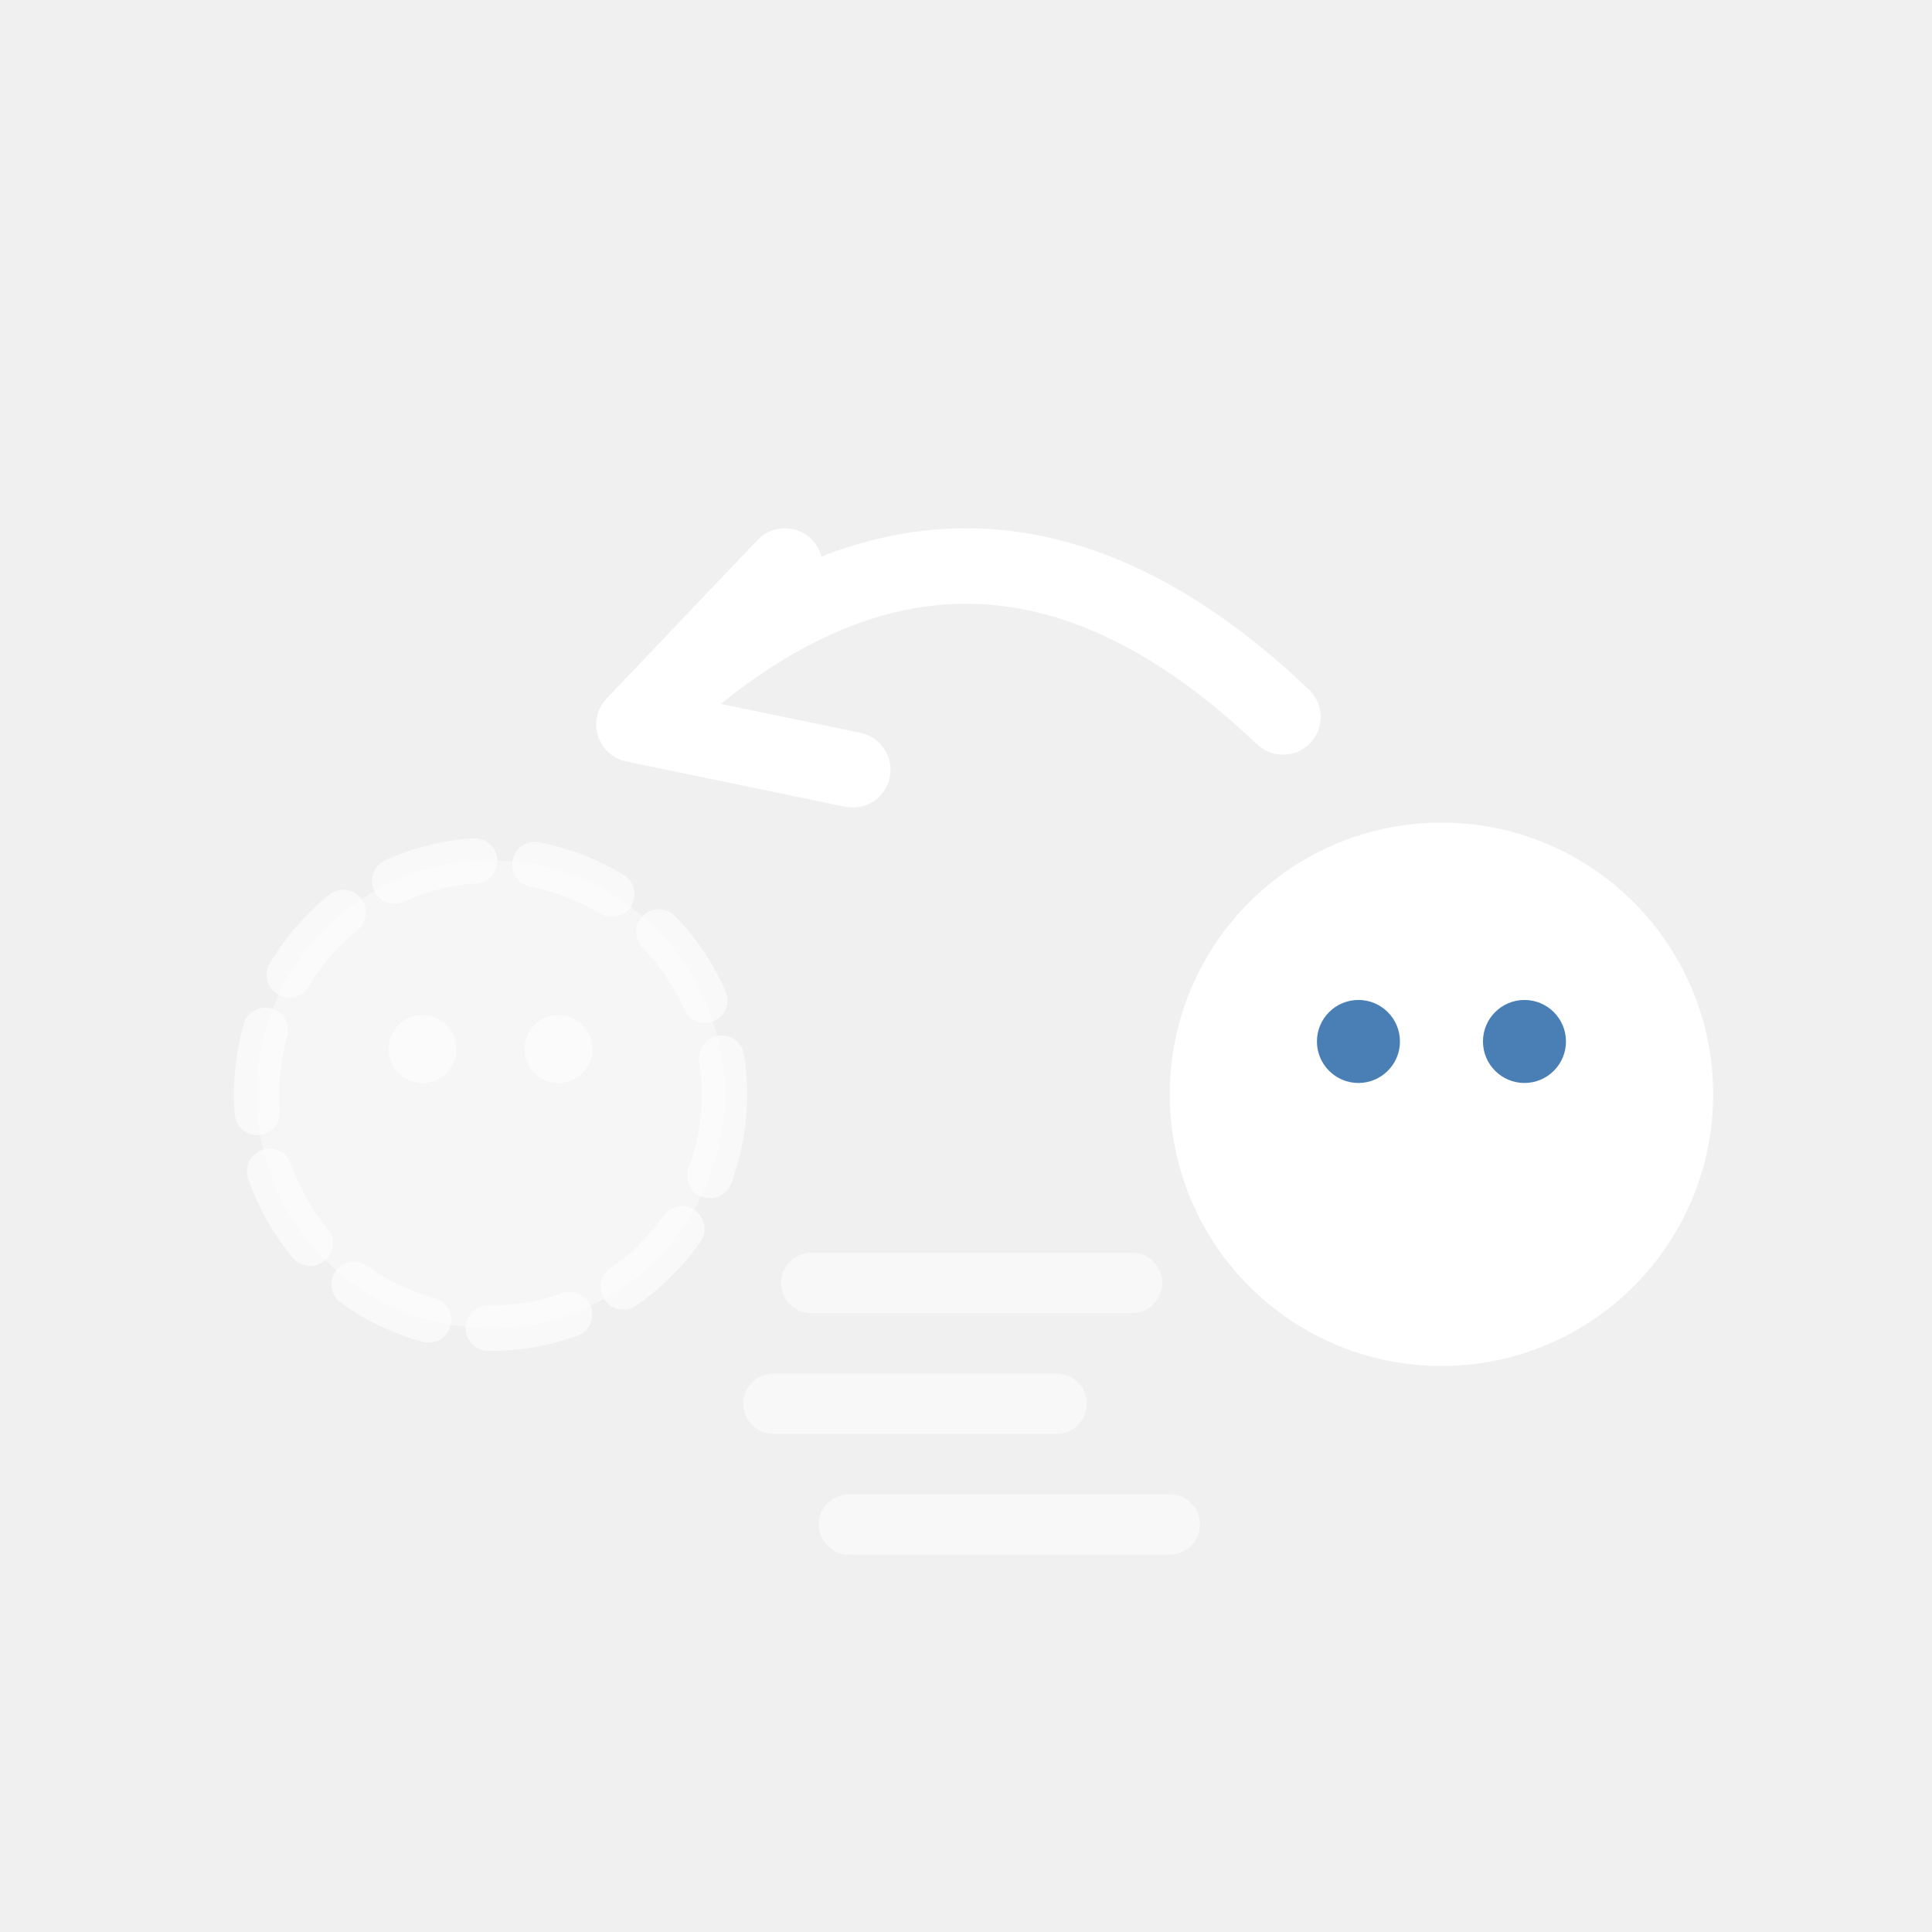
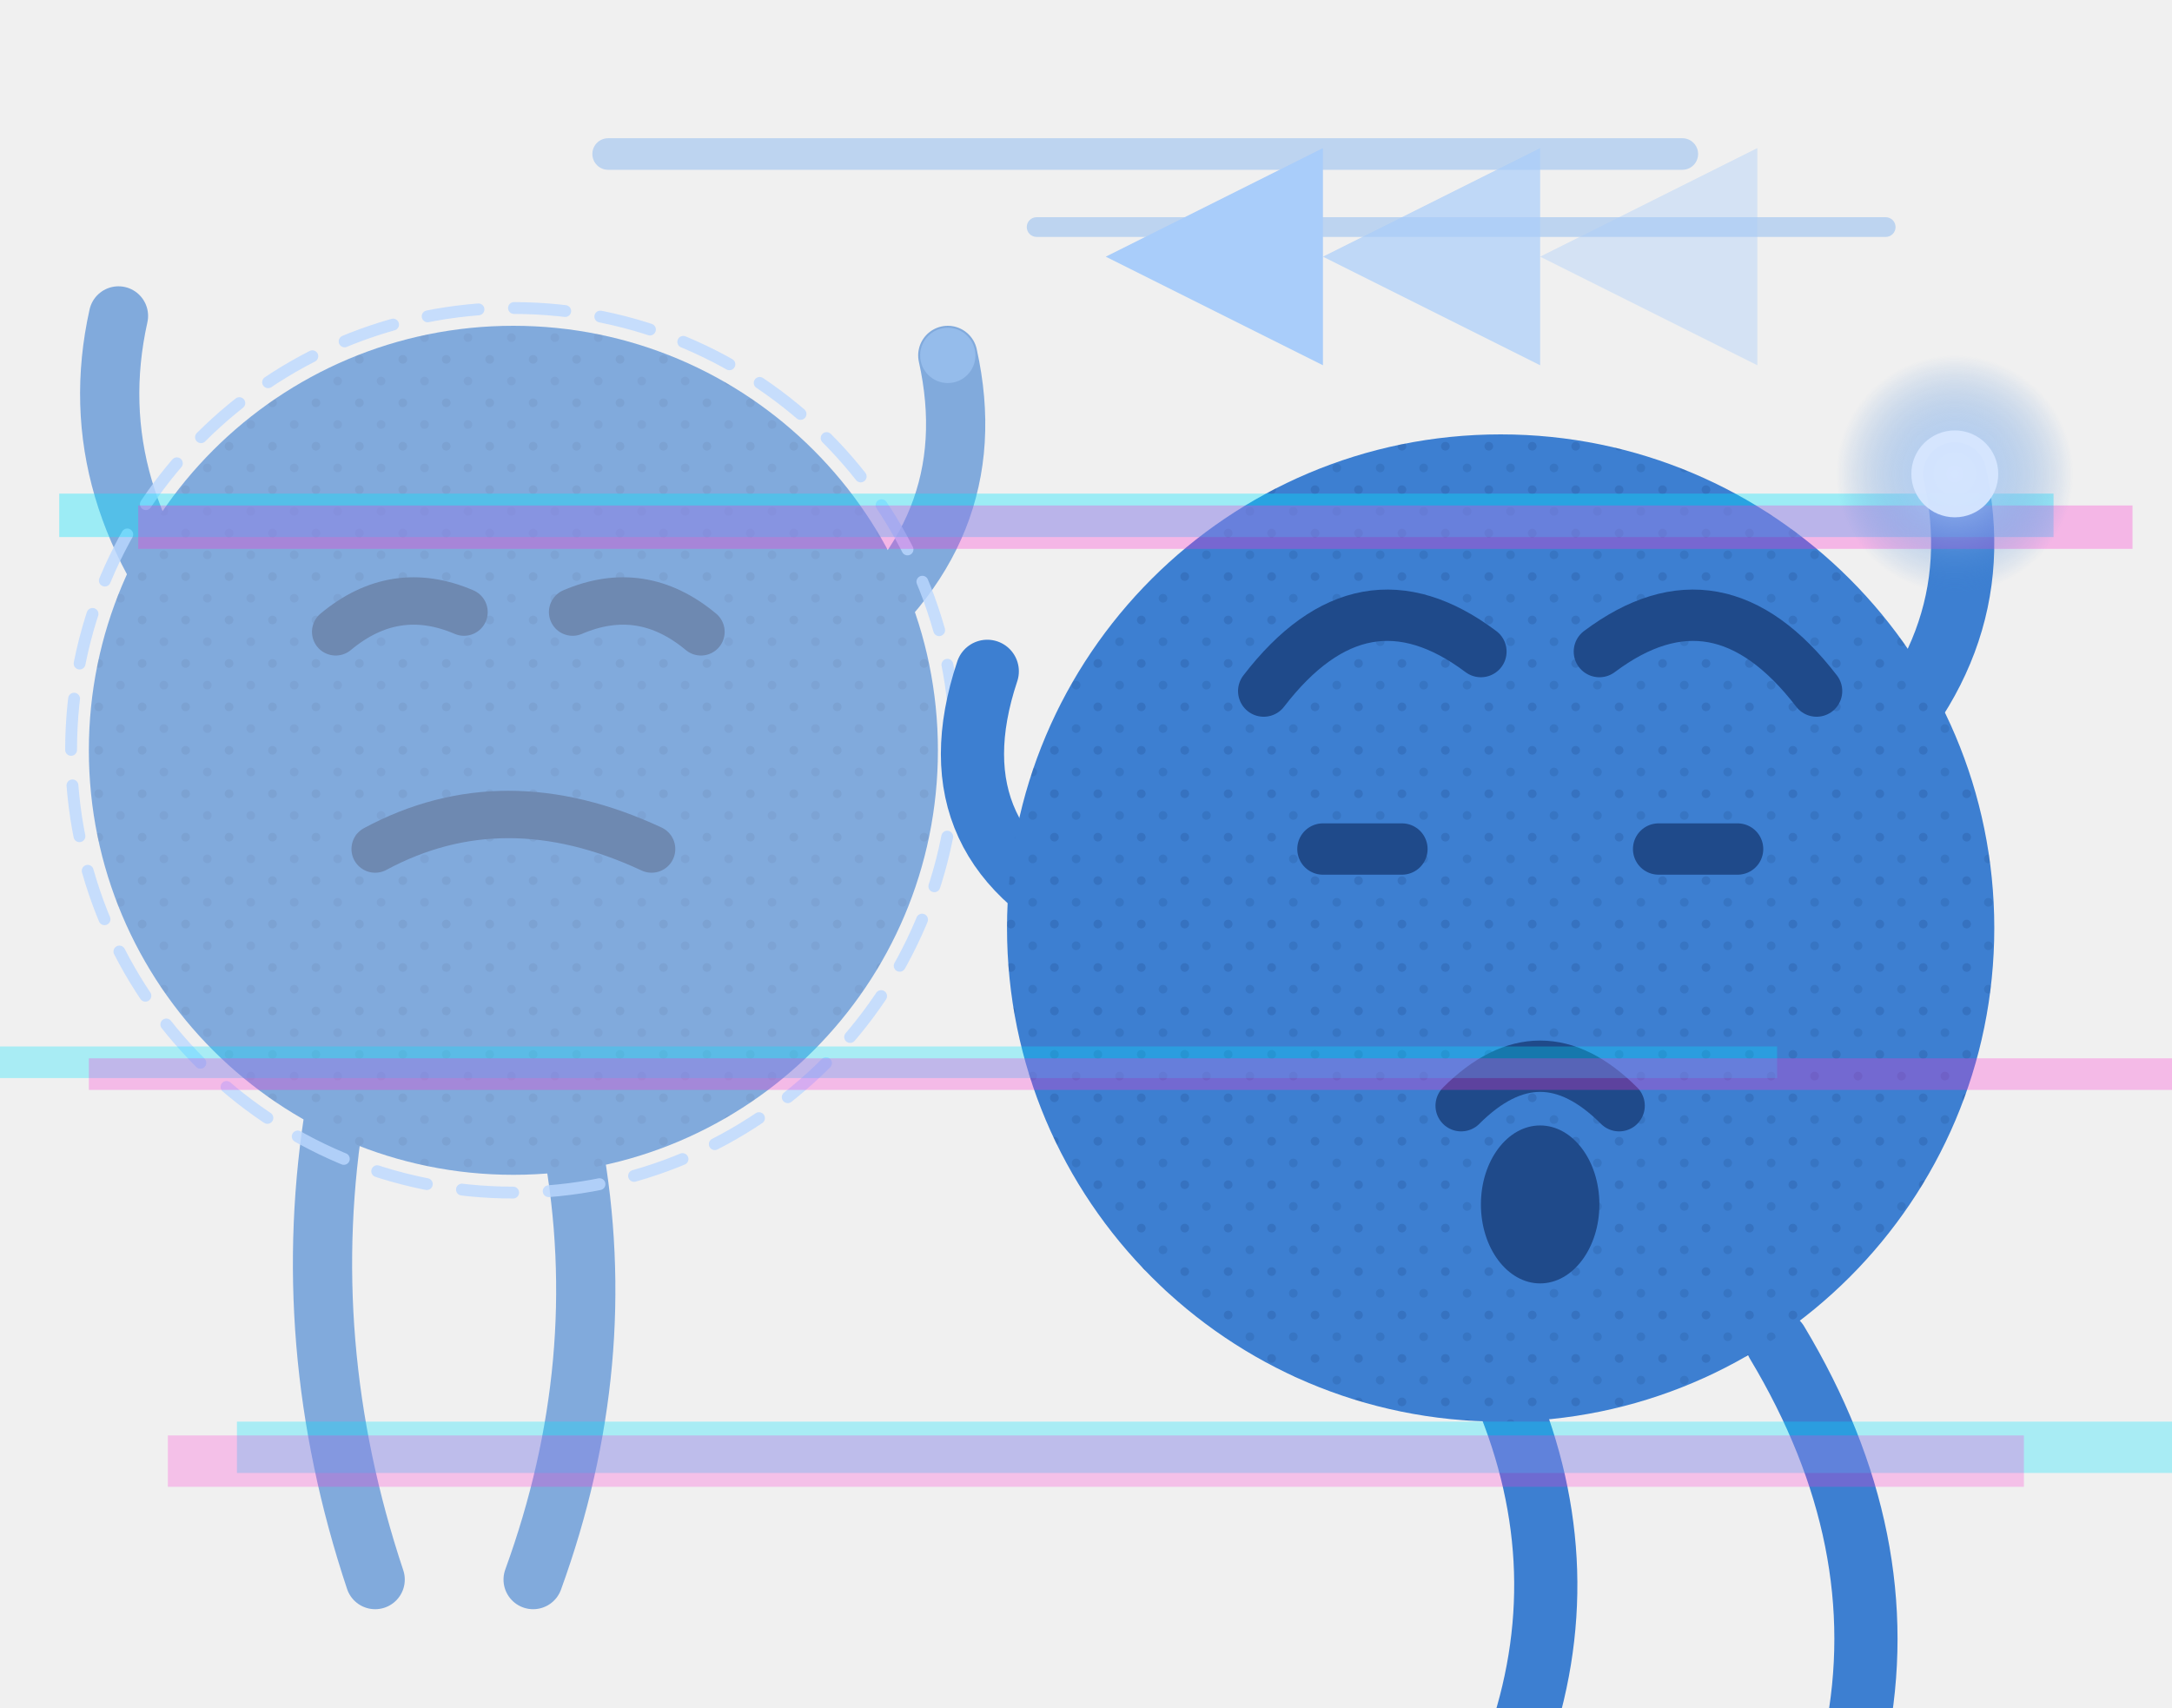
- <svg xmlns="http://www.w3.org/2000/svg" width="512" height="512" viewBox="0 0 512 512">
-   <circle cx="130" cy="290" r="62" fill="#fff" fill-opacity="0.4" stroke="#fff" stroke-opacity="0.6" stroke-width="12" stroke-dasharray="22 16" stroke-linecap="round" />
-   <circle cx="112" cy="278" r="9" fill="#fff" fill-opacity="0.6" />
-   <circle cx="148" cy="278" r="9" fill="#fff" fill-opacity="0.6" />
-   <circle cx="382" cy="290" r="72" fill="#fff" />
-   <circle cx="360" cy="276" r="11" fill="#4a7fb5" />
-   <circle cx="404" cy="276" r="11" fill="#4a7fb5" />
-   <path d="M 340 190 Q 256 110 172 190" fill="none" stroke="#fff" stroke-width="20" stroke-linecap="round" />
-   <path d="M 208 150 L 168 192 L 226 204" fill="none" stroke="#fff" stroke-width="20" stroke-linecap="round" stroke-linejoin="round" />
-   <path d="M 215 340 H 300 M 205 372 H 280 M 225 404 H 310" stroke="#fff" stroke-opacity="0.55" stroke-width="16" stroke-linecap="round" />
+ <svg xmlns="http://www.w3.org/2000/svg" width="1100" height="865" viewBox="0 0 1100 865">
+   <defs>
+     <radialGradient id="g">
+       <stop offset="0" stop-color="#bcd8ff" stop-opacity="0.9" />
+       <stop offset="1" stop-color="#3d7fd1" stop-opacity="0" />
+     </radialGradient>
+     <pattern id="dots" width="22" height="22" patternUnits="userSpaceOnUse">
+       <circle cx="6" cy="6" r="2.2" fill="#1f4a8a" opacity="0.25" />
+       <circle cx="17" cy="17" r="2.2" fill="#1f4a8a" opacity="0.2" />
+     </pattern>
+   </defs>
+   <g opacity="0.62">
+     <g stroke="#3d7fd1" stroke-width="30" fill="none" stroke-linecap="round">
+       <path d="M170 560 Q150 680 190 800" />
+       <path d="M290 580 Q310 690 270 800" />
+       <path d="M110 330 Q40 250 60 160" />
+       <path d="M420 330 Q500 270 480 180" />
+     </g>
+     <circle cx="260" cy="380" r="215" fill="#3d7fd1" />
+     <circle cx="260" cy="380" r="215" fill="url(#dots)" />
+     <g stroke="#1f4a8a" stroke-width="24" fill="none" stroke-linecap="round">
+       <path d="M170 320 Q200 295 235 310 M290 310 Q325 295 355 320" />
+       <path d="M190 430 Q255 395 330 430" />
+     </g>
+   </g>
+   <circle cx="260" cy="380" r="224" fill="none" stroke="#bcd8ff" stroke-width="6" stroke-dasharray="26 18" stroke-linecap="round" opacity="0.8" />
+   <circle cx="480" cy="180" r="14" fill="#a9cdfa" opacity="0.5" />
+   <g fill="#7fb2f0" opacity="0.45">
+     <rect x="300" y="70" width="560" height="16" rx="8" />
+     <rect x="520" y="110" width="440" height="10" rx="5" />
+   </g>
+   <g>
+     <g stroke="#3d7fd1" stroke-width="32" fill="none" stroke-linecap="round">
+       <path d="M760 700 Q800 790 770 880" />
+       <path d="M900 680 Q960 780 940 880" />
+       <path d="M560 470 Q470 430 500 340" />
+       <path d="M930 400 Q1010 330 990 240" />
+     </g>
+     <circle cx="760" cy="470" r="250" fill="#3d7fd1" />
+     <circle cx="760" cy="470" r="250" fill="url(#dots)" />
+     <g stroke="#1f4a8a" stroke-width="26" fill="none" stroke-linecap="round">
+       <path d="M640 350 Q690 285 750 330 M810 330 Q870 285 920 350" />
+       <path d="M670 430 L710 430 M840 430 L880 430" />
+       <path d="M740 560 Q780 520 820 560" />
+     </g>
+     <ellipse cx="780" cy="610" rx="30" ry="40" fill="#1f4a8a" />
+   </g>
+   <g>
+     <rect x="30" y="250" width="1010" height="22" fill="#00e5ff" opacity="0.35" />
+     <rect x="70" y="256" width="1010" height="22" fill="#ff2fd0" opacity="0.3" />
+     <rect x="0" y="530" width="900" height="16" fill="#00e5ff" opacity="0.3" />
+     <rect x="45" y="536" width="1055" height="16" fill="#ff2fd0" opacity="0.28" />
+     <rect x="120" y="720" width="980" height="26" fill="#00e5ff" opacity="0.3" />
+     <rect x="85" y="727" width="940" height="26" fill="#ff2fd0" opacity="0.25" />
+   </g>
+   <g fill="#a9cdfa">
+     <path d="M780 130 L890 75 L890 185 Z" opacity="0.4" />
+     <path d="M670 130 L780 75 L780 185 Z" opacity="0.7" />
+     <path d="M560 130 L670 75 L670 185 Z" />
+   </g>
+   <circle cx="990" cy="240" r="60" fill="url(#g)" />
+   <circle cx="990" cy="240" r="22" fill="#d6e6ff" opacity="0.95" />
</svg>
